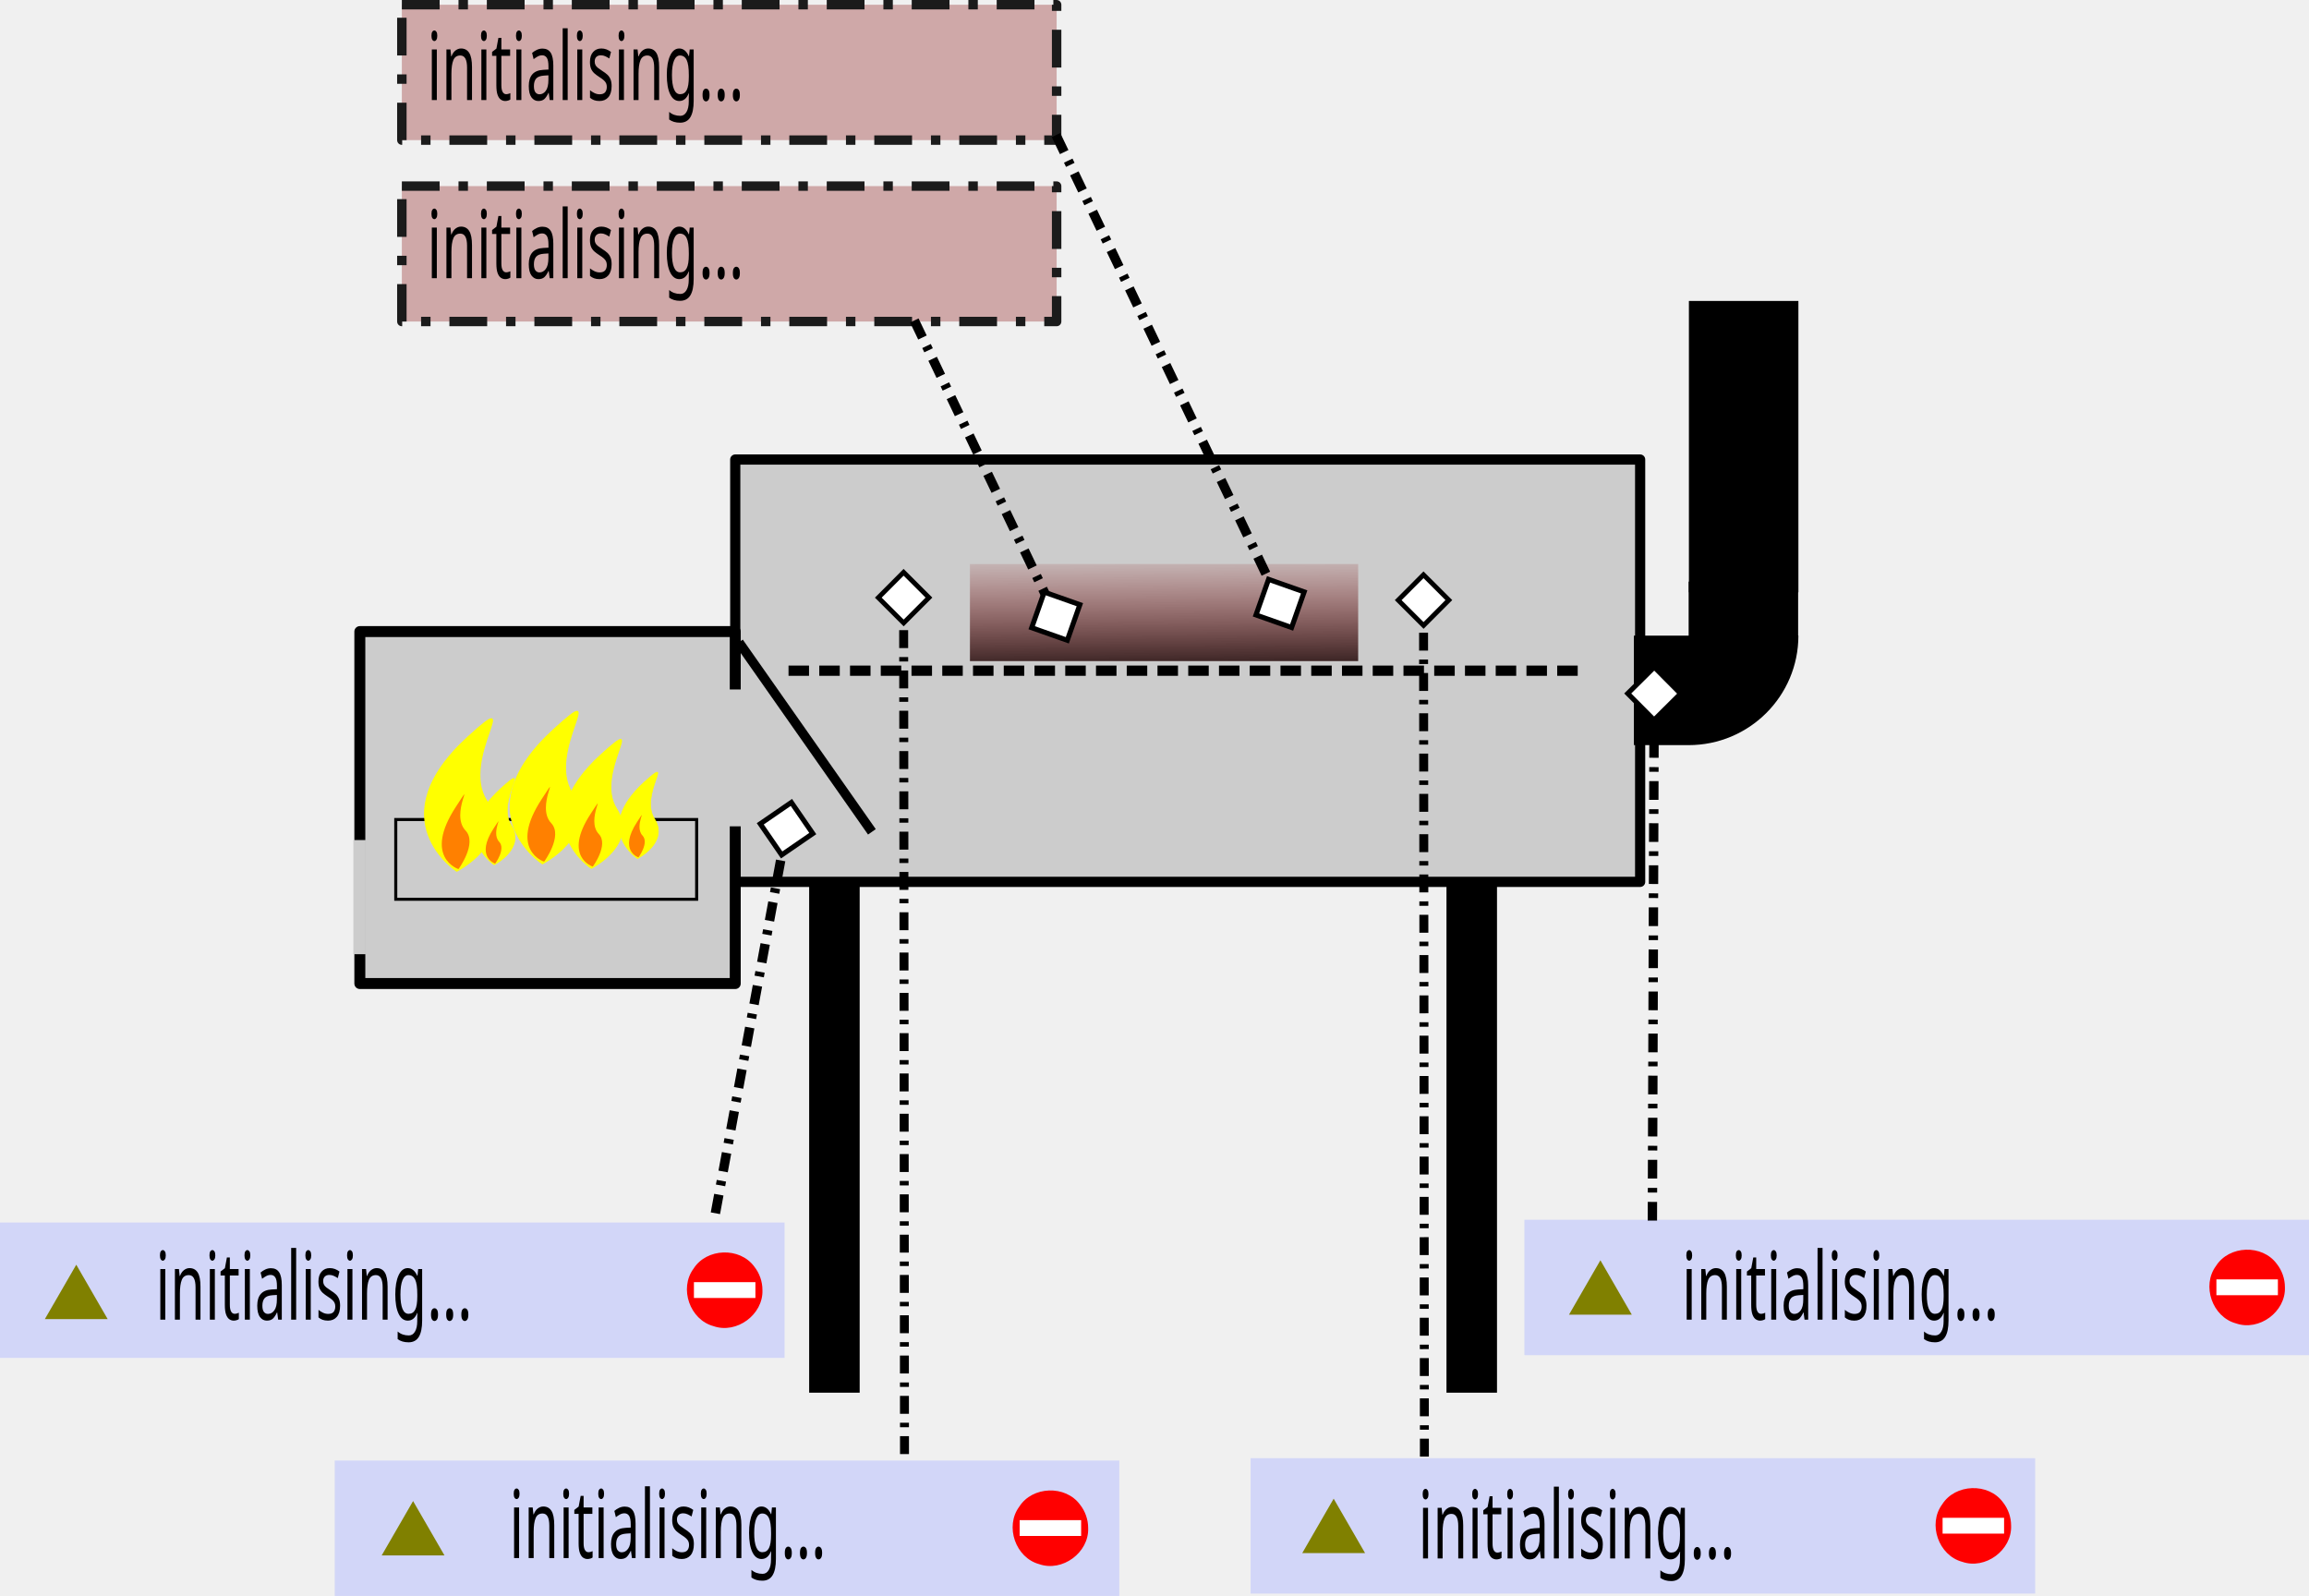
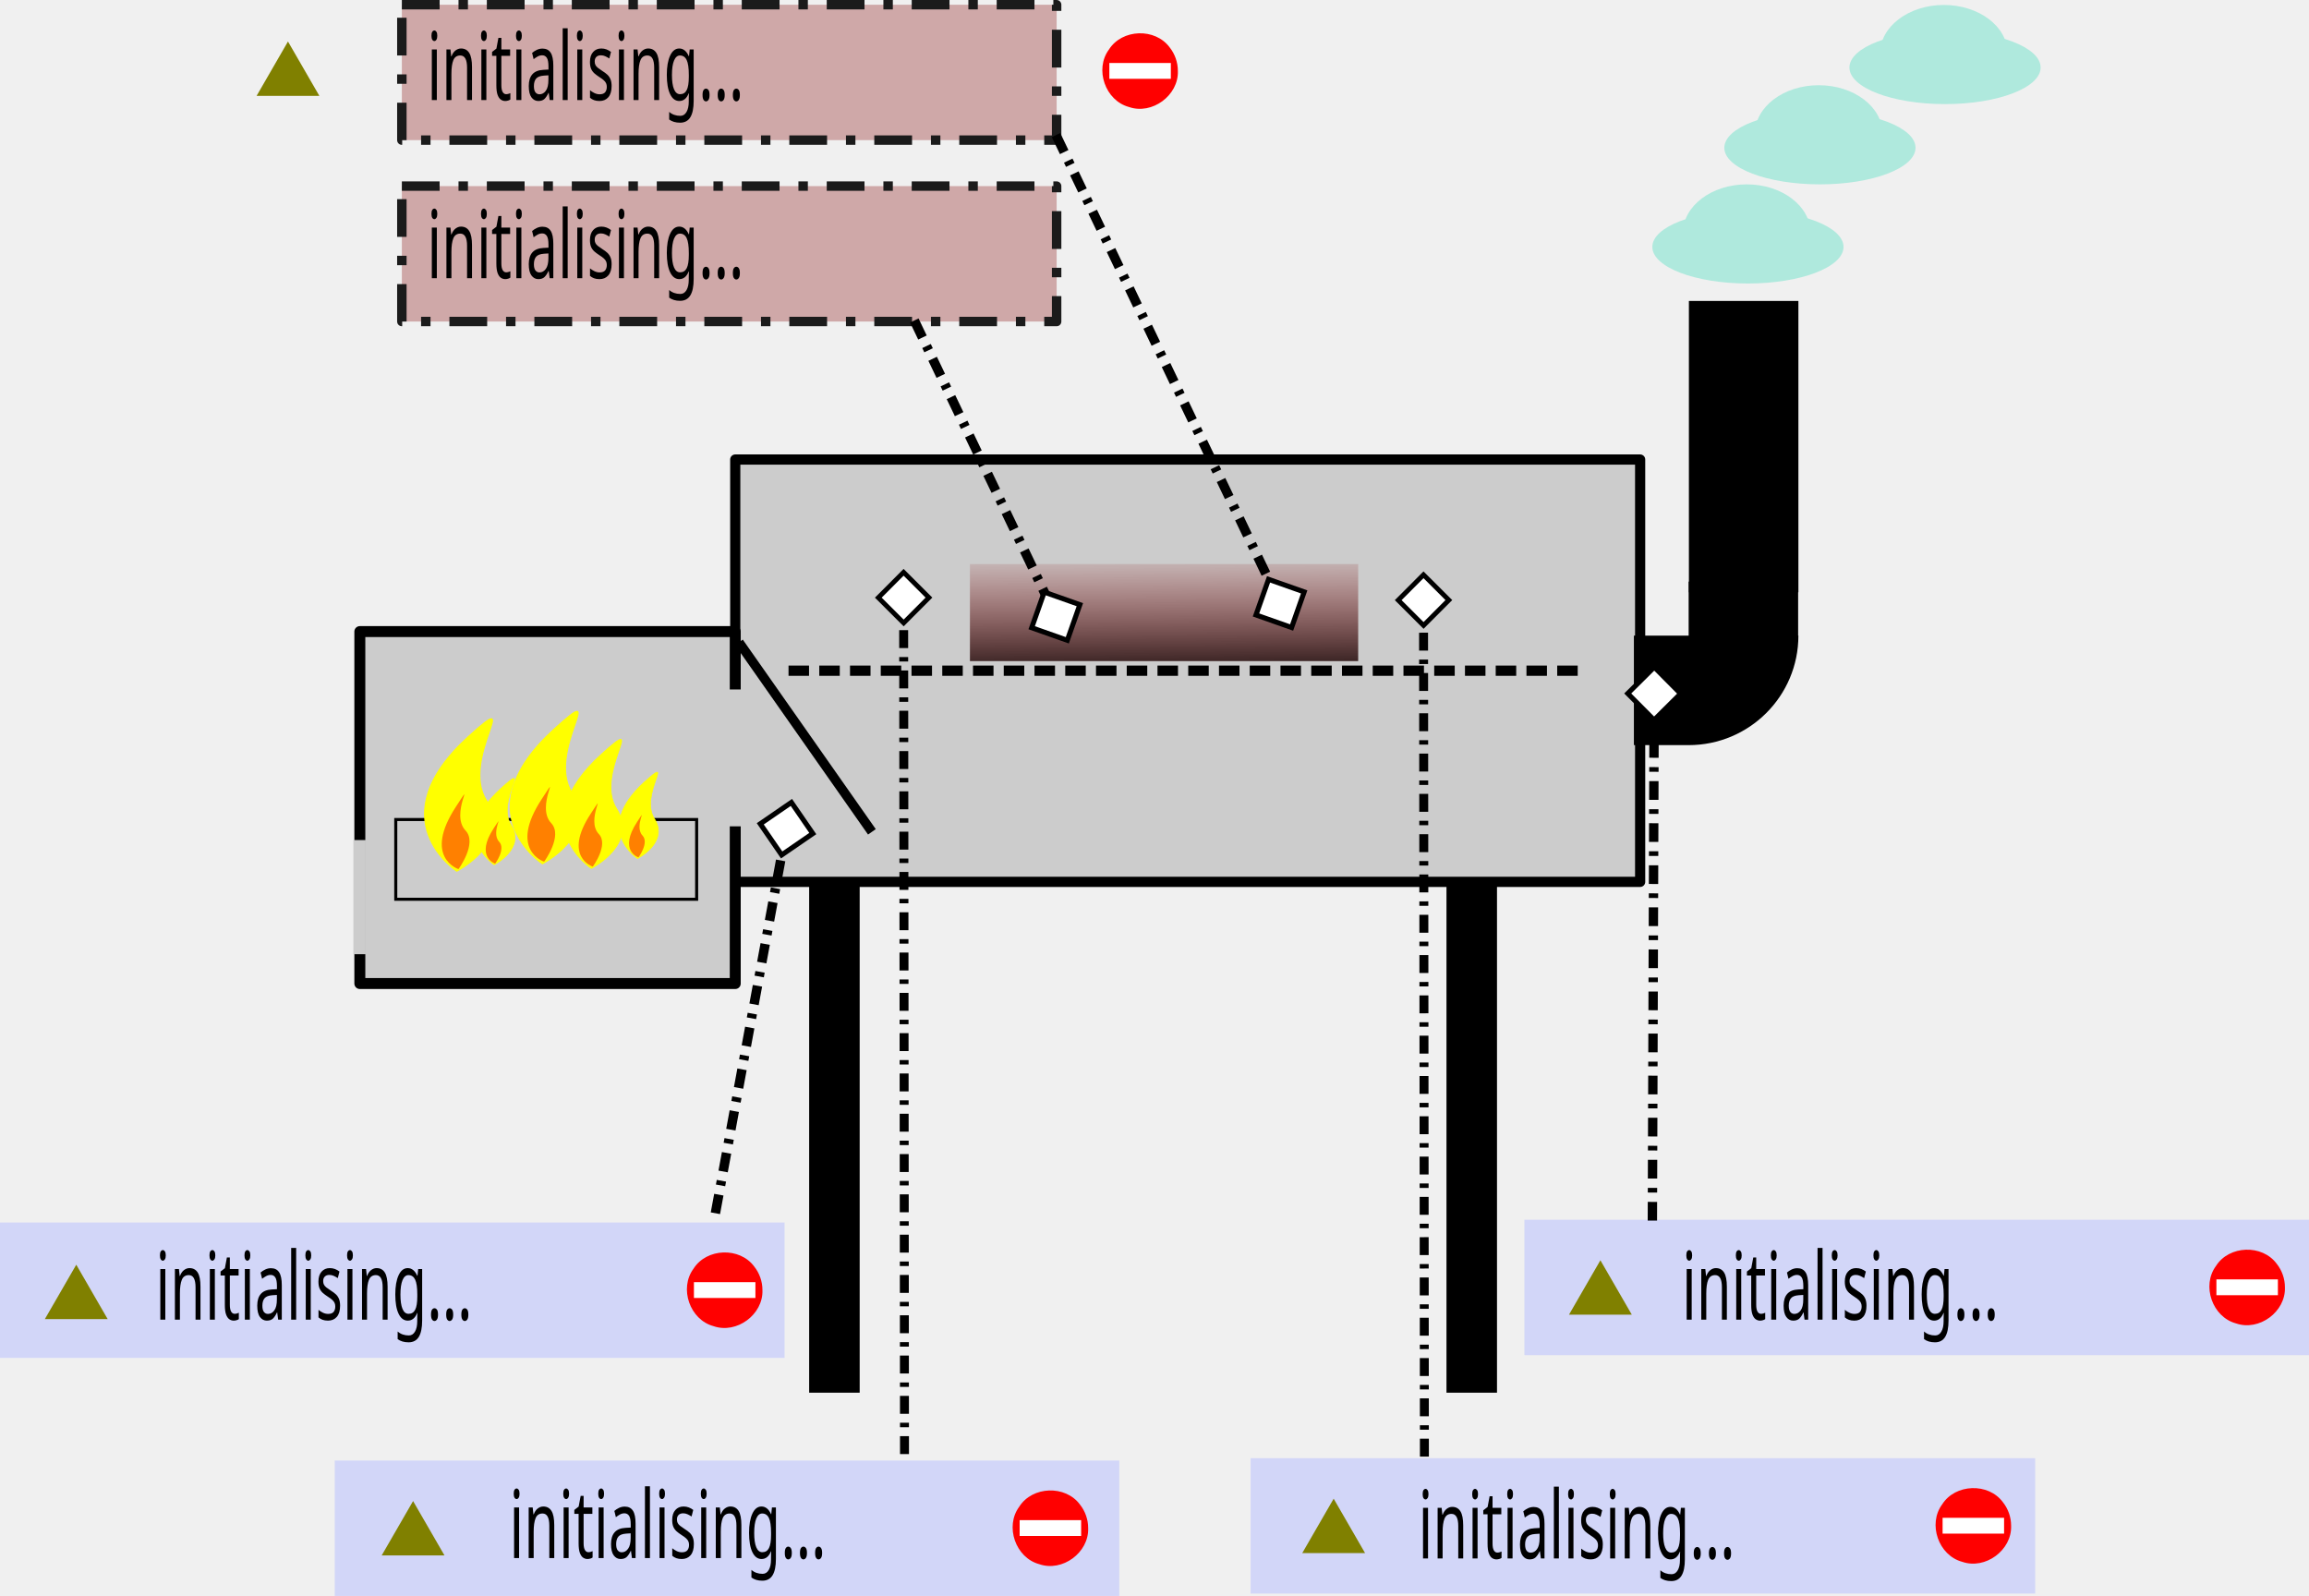
<svg xmlns="http://www.w3.org/2000/svg" xmlns:xlink="http://www.w3.org/1999/xlink" width="978.195" height="676.102" id="svg2" version="1.1">
  <defs id="defs4">
    <linearGradient id="linearGradient4293">
      <stop style="stop-color:#000000;stop-opacity:1;" offset="0" id="stop4295" />
      <stop style="stop-color:#980000;stop-opacity:0" offset="1" id="stop4297" />
    </linearGradient>
    <marker orient="auto" refY="0" refX="0" id="EmptyDiamondM" style="overflow:visible">
      <path id="path3927" d="M 0,-7.071 -7.071,0 0,7.071 7.071,0 0,-7.071 Z" style="fill:#ffffff;fill-rule:evenodd;stroke:#000000;stroke-width:1pt" transform="scale(0.4,0.4)" />
    </marker>
    <marker orient="auto" refY="0" refX="0" id="EmptyDiamondL" style="overflow:visible">
      <path id="path3924" d="M 0,-7.071 -7.071,0 0,7.071 7.071,0 0,-7.071 Z" style="fill:#ffffff;fill-rule:evenodd;stroke:#000000;stroke-width:1pt" transform="scale(0.8,0.8)" />
    </marker>
    <marker orient="auto" refY="0" refX="0" id="EmptyDiamondM-8" style="overflow:visible">
      <path id="path3927-4" d="M 0,-7.071 -7.071,0 0,7.071 7.071,0 0,-7.071 Z" style="fill:#ffffff;fill-rule:evenodd;stroke:#000000;stroke-width:1pt" transform="scale(0.4,0.4)" />
    </marker>
    <marker orient="auto" refY="0" refX="0" id="EmptyDiamondM-3" style="overflow:visible">
      <path id="path3927-8" d="M 0,-7.071 -7.071,0 0,7.071 7.071,0 0,-7.071 Z" style="fill:#ffffff;fill-rule:evenodd;stroke:#000000;stroke-width:1pt" transform="scale(0.4,0.4)" />
    </marker>
    <marker orient="auto" refY="0" refX="0" id="EmptyDiamondM-3-6" style="overflow:visible">
      <path id="path3927-8-1" d="M 0,-7.071 -7.071,0 0,7.071 7.071,0 0,-7.071 Z" style="fill:#ffffff;fill-rule:evenodd;stroke:#000000;stroke-width:1pt" transform="scale(0.4,0.4)" />
    </marker>
    <marker orient="auto" refY="0" refX="0" id="EmptyDiamondM-3-64" style="overflow:visible">
      <path id="path3927-8-8" d="M 0,-7.071 -7.071,0 0,7.071 7.071,0 0,-7.071 Z" style="fill:#ffffff;fill-rule:evenodd;stroke:#000000;stroke-width:1pt" transform="scale(0.4,0.4)" />
    </marker>
    <linearGradient xlink:href="#linearGradient4293" id="linearGradient4299" x1="77.7" y1="108.194" x2="77.026" y2="47.527" gradientUnits="userSpaceOnUse" gradientTransform="matrix(1.386364,0,0,1,300.1997,62.0368)" />
    <marker orient="auto" refY="0" refX="0" id="EmptyDiamondM-3-5" style="overflow:visible">
      <path id="path3927-8-6" d="M 0,-7.071 -7.071,0 0,7.071 7.071,0 0,-7.071 Z" style="fill:#ffffff;fill-rule:evenodd;stroke:#000000;stroke-width:1pt" transform="scale(0.4,0.4)" />
    </marker>
    <marker orient="auto" refY="0" refX="0" id="EmptyDiamondM-3-5-9" style="overflow:visible">
      <path id="path3927-8-6-5" d="M 0,-7.071 -7.071,0 0,7.071 7.071,0 0,-7.071 Z" style="fill:#ffffff;fill-rule:evenodd;stroke:#000000;stroke-width:1pt" transform="scale(0.4,0.4)" />
    </marker>
    <marker orient="auto" refY="0" refX="0" id="EmptyDiamondM-3-5-9-0" style="overflow:visible">
      <path id="path3927-8-6-5-4" d="M 0,-7.071 -7.071,0 0,7.071 7.071,0 0,-7.071 Z" style="fill:#ffffff;fill-rule:evenodd;stroke:#000000;stroke-width:1pt" transform="scale(0.4,0.4)" />
    </marker>
  </defs>
  <g id="layer1" transform="translate(77.78124,121.632)">
    <rect style="opacity:0.885;fill:#cfd3f9;fill-opacity:1;stroke:none;stroke-width:4;stroke-linejoin:round;stroke-miterlimit:4;stroke-dasharray:16, 8, 4, 8;stroke-dashoffset:0;stroke-opacity:1" id="rect3014-97" width="332.39" height="57.364" x="568.024" y="395.106" />
    <rect style="opacity:0.885;fill:#cfd3f9;fill-opacity:1;stroke:none;stroke-width:4;stroke-linejoin:round;stroke-miterlimit:4;stroke-dasharray:16, 8, 4, 8;stroke-dashoffset:0;stroke-opacity:1" id="rect3014-3" width="332.39" height="57.364" x="452.024" y="496.106" />
    <rect style="opacity:0.885;fill:#cfd3f9;fill-opacity:1;stroke:none;stroke-width:4;stroke-linejoin:round;stroke-miterlimit:4;stroke-dasharray:16, 8, 4, 8;stroke-dashoffset:0;stroke-opacity:1" id="rect3014-9" width="332.39" height="57.364" x="64.024" y="497.106" />
    <rect style="fill:#cccccc;stroke:#000000;stroke-width:4.31;stroke-linejoin:round;stroke-miterlimit:4;stroke-dasharray:none;stroke-opacity:1" id="smoke_chamber" width="383.353" height="178.92" x="233.702" y="73.04" />
    <rect style="fill:#cccccc;stroke:#000000;stroke-width:4.639;stroke-linejoin:round;stroke-miterlimit:4;stroke-dasharray:none;stroke-opacity:1" id="firebox" width="159.04" height="149.1" x="74.662" y="145.933" />
    <rect style="fill:#cccccc;stroke:none" id="firebox_exhaust" width="24.85" height="57.983" x="220.449" y="170.452" />
    <path style="fill:none;stroke:#000000;stroke-width:4;stroke-linecap:butt;stroke-linejoin:miter;stroke-miterlimit:4;stroke-dasharray:none;stroke-opacity:1" d="m 235.262,150.475 56.331,80.292" id="firebox_baffle" />
    <rect style="fill:#cccccc;stroke:none" id="firebox_intake" width="5.219" height="48.362" x="71.929" y="234.246" />
    <rect style="fill:#cccccc;stroke:#000000;stroke-width:1.286;stroke-opacity:1" id="firebox_tray" width="127.468" height="33.779" x="89.882" y="225.553" />
    <g id="flame_1" transform="matrix(0.9180834,0,0,0.9180834,-89.0745,87.68783)">
      <path id="path3789" d="m 262.582,170.584 c 0,0 -36.74,-23.812 5.393,-62.14 26.254,-23.882 -3.922,10.187 8.335,29.542 12.257,19.355 -13.728,32.598 -13.728,32.598 z" style="fill:#ffff00;fill-opacity:1;stroke:#ffff00;stroke-width:0.495px;stroke-linecap:butt;stroke-linejoin:miter;stroke-opacity:1" />
      <path id="path3789-6" d="m 263.382,169.617 c 0,0 -16.582,-5.325 -1.101,-28.889 9.646,-14.683 -3.007,3.342 4.353,11.079 5.592,5.878 -3.252,17.81 -3.252,17.81 z" style="fill:#ff8000;fill-opacity:1;stroke:none" />
    </g>
    <g transform="matrix(0.9180834,0,0,0.9180834,-125.36,90.82844)" id="flame_1-3">
      <path id="path3789-5" d="m 262.582,170.584 c 0,0 -36.74,-23.812 5.393,-62.14 26.254,-23.882 -3.922,10.187 8.335,29.542 12.257,19.355 -13.728,32.598 -13.728,32.598 z" style="fill:#ffff00;fill-opacity:1;stroke:#ffff00;stroke-width:0.495px;stroke-linecap:butt;stroke-linejoin:miter;stroke-opacity:1" />
      <path id="path3789-6-6" d="m 263.382,169.617 c 0,0 -16.582,-5.325 -1.101,-28.889 9.646,-14.683 -3.007,3.342 4.353,11.079 5.592,5.878 -3.252,17.81 -3.252,17.81 z" style="fill:#ff8000;fill-opacity:1;stroke:none" />
    </g>
    <g transform="matrix(0.7768827,0,0,0.7768827,-31.2624,113.7264)" id="flame_1-6">
      <path id="path3789-3" d="m 262.582,170.584 c 0,0 -36.74,-23.812 5.393,-62.14 26.254,-23.882 -3.922,10.187 8.335,29.542 12.257,19.355 -13.728,32.598 -13.728,32.598 z" style="fill:#ffff00;fill-opacity:1;stroke:#ffff00;stroke-width:0.495px;stroke-linecap:butt;stroke-linejoin:miter;stroke-opacity:1" />
      <path id="path3789-6-0" d="m 263.382,169.617 c 0,0 -16.582,-5.325 -1.101,-28.889 9.646,-14.683 -3.007,3.342 4.353,11.079 5.592,5.878 -3.252,17.81 -3.252,17.81 z" style="fill:#ff8000;fill-opacity:1;stroke:none" />
    </g>
    <path style="fill:#000000;fill-opacity:1;stroke:none" d="m 637.603,124.779 0,22.867 -23.193,0 0,46.387 23.193,0 c 25.683,0 46.495,-20.768 46.495,-46.387 l -0.109,0 0,-22.867 -46.387,0 z" id="rect3850" />
    <rect style="fill:#000000;fill-opacity:1;stroke:none" id="rect3865" width="46.387" height="123.422" x="637.712" y="5.862" />
    <path style="fill:none;stroke:#000000;stroke-width:4.342;stroke-linecap:butt;stroke-linejoin:miter;stroke-miterlimit:4;stroke-dasharray:8.684, 4.342;stroke-dashoffset:0;stroke-opacity:1" d="m 256.273,162.5 338.211,0" id="path3887" />
    <g id="flame_1-8" transform="matrix(0.5206321,0,0,0.5206321,-5.131409,155.9317)">
      <path id="path3789-65" d="m 262.582,170.584 c 0,0 -36.74,-23.812 5.393,-62.14 26.254,-23.882 -3.922,10.187 8.335,29.542 12.257,19.355 -13.728,32.598 -13.728,32.598 z" style="fill:#ffff00;fill-opacity:1;stroke:#ffff00;stroke-width:0.495px;stroke-linecap:butt;stroke-linejoin:miter;stroke-opacity:1" />
      <path id="path3789-6-60" d="m 263.382,169.617 c 0,0 -16.582,-5.325 -1.101,-28.889 9.646,-14.683 -3.007,3.342 4.353,11.079 5.592,5.878 -3.252,17.81 -3.252,17.81 z" style="fill:#ff8000;fill-opacity:1;stroke:none" />
    </g>
    <g id="flame_1-8-8" transform="matrix(0.5206321,0,0,0.5206321,55.58288,153.2863)">
      <path id="path3789-65-1" d="m 262.582,170.584 c 0,0 -36.74,-23.812 5.393,-62.14 26.254,-23.882 -3.922,10.187 8.335,29.542 12.257,19.355 -13.728,32.598 -13.728,32.598 z" style="fill:#ffff00;fill-opacity:1;stroke:#ffff00;stroke-width:0.495px;stroke-linecap:butt;stroke-linejoin:miter;stroke-opacity:1" />
      <path id="path3789-6-60-9" d="m 263.382,169.617 c 0,0 -16.582,-5.325 -1.101,-28.889 9.646,-14.683 -3.007,3.342 4.353,11.079 5.592,5.878 -3.252,17.81 -3.252,17.81 z" style="fill:#ff8000;fill-opacity:1;stroke:none" />
    </g>
    <path style="fill:none;stroke:#000000;stroke-width:21.4;stroke-linecap:butt;stroke-linejoin:miter;stroke-miterlimit:4;stroke-dasharray:none;stroke-opacity:1" d="m 275.714,252.648 0,215.714" id="path3784" />
    <path style="fill:none;stroke:#000000;stroke-width:21.4;stroke-linecap:butt;stroke-linejoin:miter;stroke-miterlimit:4;stroke-dasharray:none;stroke-opacity:1" d="m 545.714,252.648 0,215.714" id="path3784-0" />
    <rect style="opacity:0.885;fill:#cfd3f9;fill-opacity:1;stroke:none;stroke-width:4;stroke-linejoin:round;stroke-miterlimit:4;stroke-dasharray:16, 8, 4, 8;stroke-dashoffset:0;stroke-opacity:1" id="rect3014" width="332.39" height="57.364" x="-77.781" y="396.272" />
    <text xml:space="preserve" style="font-style:normal;font-weight:normal;font-size:30.956px;line-height:125%;font-family:Sans;letter-spacing:0px;word-spacing:0px;fill:#000000;fill-opacity:1;stroke:none" x="-15.371" y="338.53" id="inlet_temp" transform="scale(0.773903,1.292152)">
      <tspan id="tspan3806" x="-15.371" y="338.53">initialising...</tspan>
    </text>
    <text xml:space="preserve" style="font-style:normal;font-weight:normal;font-size:40px;line-height:125%;font-family:Sans;letter-spacing:0px;word-spacing:0px;fill:#000000;fill-opacity:1;stroke:none" x="258.571" y="639.505" id="text3808">
      <tspan id="tspan3810" x="258.571" y="639.505" />
    </text>
    <path style="fill:none;stroke:#000000;stroke-width:4;stroke-linecap:butt;stroke-linejoin:miter;stroke-miterlimit:4;stroke-dasharray:8, 4, 2, 4;stroke-dashoffset:0;stroke-opacity:1;marker-end:url(#EmptyDiamondM)" d="M 225.293,392.343 255.424,229.432" id="path3812" />
    <text xml:space="preserve" style="font-style:normal;font-weight:normal;font-size:30.956px;line-height:125%;font-family:Sans;letter-spacing:0px;word-spacing:0px;fill:#000000;fill-opacity:1;stroke:none" x="820.189" y="338.531" id="exhaust_temp" transform="scale(0.773903,1.292152)">
      <tspan id="tspan3806-2" x="820.189" y="338.531">initialising...</tspan>
    </text>
    <path style="fill:none;stroke:#000000;stroke-width:3.961;stroke-linecap:butt;stroke-linejoin:miter;stroke-miterlimit:4;stroke-dasharray:7.922, 3.961, 1.981, 3.961;stroke-dashoffset:0;stroke-opacity:1;marker-end:url(#EmptyDiamondM-8)" d="M 622.24,395.462 622.999,172.189" id="path3812-9" />
    <text xml:space="preserve" style="font-style:normal;font-weight:normal;font-size:30.956px;line-height:125%;font-family:Sans;letter-spacing:0px;word-spacing:0px;fill:#000000;fill-opacity:1;stroke:none" x="178.289" y="416.685" id="chamber_temp_1" transform="scale(0.773903,1.292152)">
      <tspan id="tspan3806-27" x="178.289" y="416.685">initialising...</tspan>
    </text>
    <path style="fill:none;stroke:#000000;stroke-width:3.794;stroke-linecap:butt;stroke-linejoin:miter;stroke-miterlimit:4;stroke-dasharray:7.588, 3.794, 1.897, 3.794;stroke-dashoffset:0;stroke-opacity:1;marker-end:url(#EmptyDiamondM-3)" d="M 305.409,494.377 305.036,131.544" id="path3812-2" />
    <text xml:space="preserve" style="font-style:normal;font-weight:normal;font-size:30.956px;line-height:125%;font-family:Sans;letter-spacing:0px;word-spacing:0px;fill:#000000;fill-opacity:1;stroke:none" x="675.856" y="416.812" id="chamber_temp_2" transform="scale(0.773903,1.292152)">
      <tspan id="tspan3806-27-7" x="675.856" y="416.812">initialising...</tspan>
    </text>
    <path style="fill:none;stroke:#000000;stroke-width:3.794;stroke-linecap:butt;stroke-linejoin:miter;stroke-miterlimit:4;stroke-dasharray:7.587, 3.794, 1.897, 3.794;stroke-dashoffset:0;stroke-opacity:1;marker-end:url(#EmptyDiamondM-3-64)" d="M 525.661,495.432 525.288,132.6" id="path3812-2-5" />
    <rect style="fill:url(#linearGradient4299);fill-opacity:1;stroke:none;stroke-width:4;stroke-miterlimit:4;stroke-dasharray:8, 4, 2, 4;stroke-dashoffset:0;stroke-opacity:1" id="rect4291" width="164.473" height="41.118" x="333.129" y="117.316" />
    <path style="fill:none;stroke:#000000;stroke-width:4;stroke-linecap:butt;stroke-linejoin:miter;stroke-miterlimit:4;stroke-dasharray:8, 4, 2, 4;stroke-dashoffset:0;stroke-opacity:1;marker-end:url(#EmptyDiamondM-3-5-9)" d="M 369.597,-64.417 464.517,134.004" id="path3812-2-4-1" />
    <rect style="opacity:0.885;fill:#cb9f9f;fill-opacity:1;stroke:#000000;stroke-width:4;stroke-linejoin:round;stroke-miterlimit:4;stroke-dasharray:16, 8, 4, 8;stroke-dashoffset:0;stroke-opacity:1" id="rect3014-1-4" width="277.39" height="57.364" x="92.463" y="-42.788" />
    <rect style="opacity:0.885;fill:#cb9f9f;fill-opacity:1;stroke:#000000;stroke-width:4;stroke-linejoin:round;stroke-miterlimit:4;stroke-dasharray:16, 8, 4, 8;stroke-dashoffset:0;stroke-opacity:1" id="rect3014-1-5" width="277.39" height="57.364" x="92.463" y="-119.632" />
    <path style="fill:none;stroke:#000000;stroke-width:4;stroke-linecap:butt;stroke-linejoin:miter;stroke-miterlimit:4;stroke-dasharray:8, 4, 2, 4;stroke-dashoffset:0;stroke-opacity:1;marker-end:url(#EmptyDiamondM-3-5-9-0)" d="M 309.558,14.131 369.492,139.415" id="path3812-2-4-1-4" />
    <text xml:space="preserve" style="font-style:normal;font-weight:normal;font-size:30.956px;line-height:125%;font-family:Sans;letter-spacing:0px;word-spacing:0px;fill:#000000;fill-opacity:1;stroke:none" x="133.26" y="-61.325" id="food_temp_1" transform="scale(0.773903,1.292152)">
      <tspan id="tspan3806-2-0" x="133.26" y="-61.325">initialising...</tspan>
    </text>
    <text xml:space="preserve" style="font-style:normal;font-weight:normal;font-size:30.956px;line-height:125%;font-family:Sans;letter-spacing:0px;word-spacing:0px;fill:#000000;fill-opacity:1;stroke:none" x="133.26" y="-2.932" id="food_temp_2" transform="scale(0.773903,1.292152)">
      <tspan id="tspan3806-2-0-1" x="133.26" y="-2.932">initialising...</tspan>
    </text>
    <path style="fill:#808000;fill-opacity:1;fill-rule:nonzero;stroke:none;stroke-width:0.2;stroke-linejoin:round;stroke-miterlimit:4;stroke-dasharray:none;stroke-dashoffset:0;stroke-opacity:1" id="inlet_temp_change" d="m -32.17,437.186 -26.603,0 13.302,-23.039 z" />
    <path style="fill:#808000;fill-opacity:1;fill-rule:nonzero;stroke:none;stroke-width:0.2;stroke-linejoin:round;stroke-miterlimit:4;stroke-dasharray:none;stroke-dashoffset:0;stroke-opacity:1" id="chamber_temp_1_change" d="m 110.52,537.308 -26.603,0 13.302,-23.039 z" />
    <path style="fill:#808000;fill-opacity:1;fill-rule:nonzero;stroke:none;stroke-width:0.2;stroke-linejoin:round;stroke-miterlimit:4;stroke-dasharray:none;stroke-dashoffset:0;stroke-opacity:1" id="chamber_temp_2_change" d="m 500.52,536.308 -26.603,0 13.302,-23.039 z" />
    <path style="fill:#808000;fill-opacity:1;fill-rule:nonzero;stroke:none;stroke-width:0.2;stroke-linejoin:round;stroke-miterlimit:4;stroke-dasharray:none;stroke-dashoffset:0;stroke-opacity:1" id="exhaust_temp_change" d="m 613.52,435.308 -26.603,0 13.302,-23.039 z" />
    <g id="inlet_temp_stale" transform="matrix(0.7442389,0,0,0.7442389,236.1285,287.9681)">
      <path id="path4344" d="m 12.219,183.97 c 0.529,13.943 -14.703,25.149 -27.854,20.54 -13.467,-3.617 -19.696,-21.474 -11.391,-32.68 7.436,-11.802 26.334,-12.471 34.586,-1.225 3.001,3.762 4.67,8.553 4.658,13.365 z" style="fill:#ff0000;fill-opacity:1;fill-rule:nonzero;stroke:none;stroke-width:0.2;stroke-linejoin:round;stroke-miterlimit:4;stroke-dasharray:none;stroke-dashoffset:0;stroke-opacity:1" />
      <path id="rect4346" d="m -26.781,179.47 c 11.667,0 23.333,0 35,0 0,3 0,6 0,9 -11.667,0 -23.333,0 -35,0 0,-3 0,-6 0,-9 z" style="fill:#ffffff;fill-opacity:1;fill-rule:nonzero;stroke:none;stroke-width:0.2;stroke-linejoin:round;stroke-miterlimit:4;stroke-dasharray:none;stroke-dashoffset:0;stroke-opacity:1" />
    </g>
    <g id="chamber_temp_1_stale" transform="matrix(0.7442389,0,0,0.7442389,374.1195,388.8027)">
      <path id="path4344-7" d="m 12.219,183.97 c 0.529,13.943 -14.703,25.149 -27.854,20.54 -13.467,-3.617 -19.696,-21.474 -11.391,-32.68 7.436,-11.802 26.334,-12.471 34.586,-1.225 3.001,3.762 4.67,8.553 4.658,13.365 z" style="fill:#ff0000;fill-opacity:1;fill-rule:nonzero;stroke:none;stroke-width:0.2;stroke-linejoin:round;stroke-miterlimit:4;stroke-dasharray:none;stroke-dashoffset:0;stroke-opacity:1" />
      <path id="rect4346-4" d="m -26.781,179.47 c 11.667,0 23.333,0 35,0 0,3 0,6 0,9 -11.667,0 -23.333,0 -35,0 0,-3 0,-6 0,-9 z" style="fill:#ffffff;fill-opacity:1;fill-rule:nonzero;stroke:none;stroke-width:0.2;stroke-linejoin:round;stroke-miterlimit:4;stroke-dasharray:none;stroke-dashoffset:0;stroke-opacity:1" />
    </g>
    <g id="chamber_temp_2_stale" transform="matrix(0.7442389,0,0,0.7442389,765.1195,387.8027)">
      <path id="path4344-7-5" d="m 12.219,183.97 c 0.529,13.943 -14.703,25.149 -27.854,20.54 -13.467,-3.617 -19.696,-21.474 -11.391,-32.68 7.436,-11.802 26.334,-12.471 34.586,-1.225 3.001,3.762 4.67,8.553 4.658,13.365 z" style="fill:#ff0000;fill-opacity:1;fill-rule:nonzero;stroke:none;stroke-width:0.2;stroke-linejoin:round;stroke-miterlimit:4;stroke-dasharray:none;stroke-dashoffset:0;stroke-opacity:1" />
      <path id="rect4346-4-3" d="m -26.781,179.47 c 11.667,0 23.333,0 35,0 0,3 0,6 0,9 -11.667,0 -23.333,0 -35,0 0,-3 0,-6 0,-9 z" style="fill:#ffffff;fill-opacity:1;fill-rule:nonzero;stroke:none;stroke-width:0.2;stroke-linejoin:round;stroke-miterlimit:4;stroke-dasharray:none;stroke-dashoffset:0;stroke-opacity:1" />
    </g>
    <g id="exhaust_temp_stale" transform="matrix(0.7442389,0,0,0.7442389,881.1195,286.8027)">
      <path id="path4344-7-3" d="m 12.219,183.97 c 0.529,13.943 -14.703,25.149 -27.854,20.54 -13.467,-3.617 -19.696,-21.474 -11.391,-32.68 7.436,-11.802 26.334,-12.471 34.586,-1.225 3.001,3.762 4.67,8.553 4.658,13.365 z" style="fill:#ff0000;fill-opacity:1;fill-rule:nonzero;stroke:none;stroke-width:0.2;stroke-linejoin:round;stroke-miterlimit:4;stroke-dasharray:none;stroke-dashoffset:0;stroke-opacity:1" />
      <path id="rect4346-4-9" d="m -26.781,179.47 c 11.667,0 23.333,0 35,0 0,3 0,6 0,9 -11.667,0 -23.333,0 -35,0 0,-3 0,-6 0,-9 z" style="fill:#ffffff;fill-opacity:1;fill-rule:nonzero;stroke:none;stroke-width:0.2;stroke-linejoin:round;stroke-miterlimit:4;stroke-dasharray:none;stroke-dashoffset:0;stroke-opacity:1" />
    </g>
+     <g id="g4259" style="fill:#afe9dd" transform="translate(0,14)">
+       <ellipse ry="15.5" rx="40.5" cy="-31.03" cx="662.719" id="path4237" style="fill:#afe9dd;fill-opacity:1;fill-rule:nonzero;stroke:none;stroke-width:0.2;stroke-linejoin:round;stroke-miterlimit:4;stroke-dasharray:none;stroke-dashoffset:0;stroke-opacity:1" />
+       <ellipse ry="20.5" rx="27" cy="-37.03" cx="662.219" id="path4239" style="fill:#afe9dd;fill-opacity:1;fill-rule:nonzero;stroke:none;stroke-width:0.2;stroke-linejoin:round;stroke-miterlimit:4;stroke-dasharray:none;stroke-dashoffset:0;stroke-opacity:1" />
+     </g>
+     <g id="g4259-8" style="fill:#afe9dd" transform="translate(30.50001,-28)">
+       <ellipse ry="15.5" rx="40.5" cy="-31.03" cx="662.719" id="path4237-6" style="fill:#afe9dd;fill-opacity:1;fill-rule:nonzero;stroke:none;stroke-width:0.2;stroke-linejoin:round;stroke-miterlimit:4;stroke-dasharray:none;stroke-dashoffset:0;stroke-opacity:1" />
+       <ellipse ry="20.5" rx="27" cy="-37.03" cx="662.219" id="path4239-4" style="fill:#afe9dd;fill-opacity:1;fill-rule:nonzero;stroke:none;stroke-width:0.2;stroke-linejoin:round;stroke-miterlimit:4;stroke-dasharray:none;stroke-dashoffset:0;stroke-opacity:1" />
+     </g>
+     <g id="activity_blinker" style="fill:#afe9dd" transform="translate(83.50001,-62)">
+       <ellipse ry="15.5" rx="40.5" cy="-31.03" cx="662.719" id="path4237-6-2" style="fill:#afe9dd;fill-opacity:1;fill-rule:nonzero;stroke:none;stroke-width:0.2;stroke-linejoin:round;stroke-miterlimit:4;stroke-dasharray:none;stroke-dashoffset:0;stroke-opacity:1" />
+       <ellipse ry="20.5" rx="27" cy="-37.03" cx="662.219" id="path4239-4-4" style="fill:#afe9dd;fill-opacity:1;fill-rule:nonzero;stroke:none;stroke-width:0.2;stroke-linejoin:round;stroke-miterlimit:4;stroke-dasharray:none;stroke-dashoffset:0;stroke-opacity:1" />
+     </g>
+     <path style="fill:#808000;fill-opacity:1;fill-rule:nonzero;stroke:none;stroke-width:0.2;stroke-linejoin:round;stroke-miterlimit:4;stroke-dasharray:none;stroke-dashoffset:0;stroke-opacity:1" id="food_temp_1_change" d="m 57.52,-81.01 -26.603,0 13.302,-23.039 z" />
+     <g id="food_temp_1_stale" transform="matrix(0.7442389,0,0,0.7442389,412.1195,-228.5153)">
+       <path id="path4344-0" d="m 12.219,183.97 c 0.529,13.943 -14.703,25.149 -27.854,20.54 -13.467,-3.617 -19.696,-21.474 -11.391,-32.68 7.436,-11.802 26.334,-12.471 34.586,-1.225 3.001,3.762 4.67,8.553 4.658,13.365 z" style="fill:#ff0000;fill-opacity:1;fill-rule:nonzero;stroke:none;stroke-width:0.2;stroke-linejoin:round;stroke-miterlimit:4;stroke-dasharray:none;stroke-dashoffset:0;stroke-opacity:1" />
+       <path id="rect4346-6" d="m -26.781,179.47 c 11.667,0 23.333,0 35,0 0,3 0,6 0,9 -11.667,0 -23.333,0 -35,0 0,-3 0,-6 0,-9 z" style="fill:#ffffff;fill-opacity:1;fill-rule:nonzero;stroke:none;stroke-width:0.2;stroke-linejoin:round;stroke-miterlimit:4;stroke-dasharray:none;stroke-dashoffset:0;stroke-opacity:1" />
+     </g>
  </g>
</svg>
